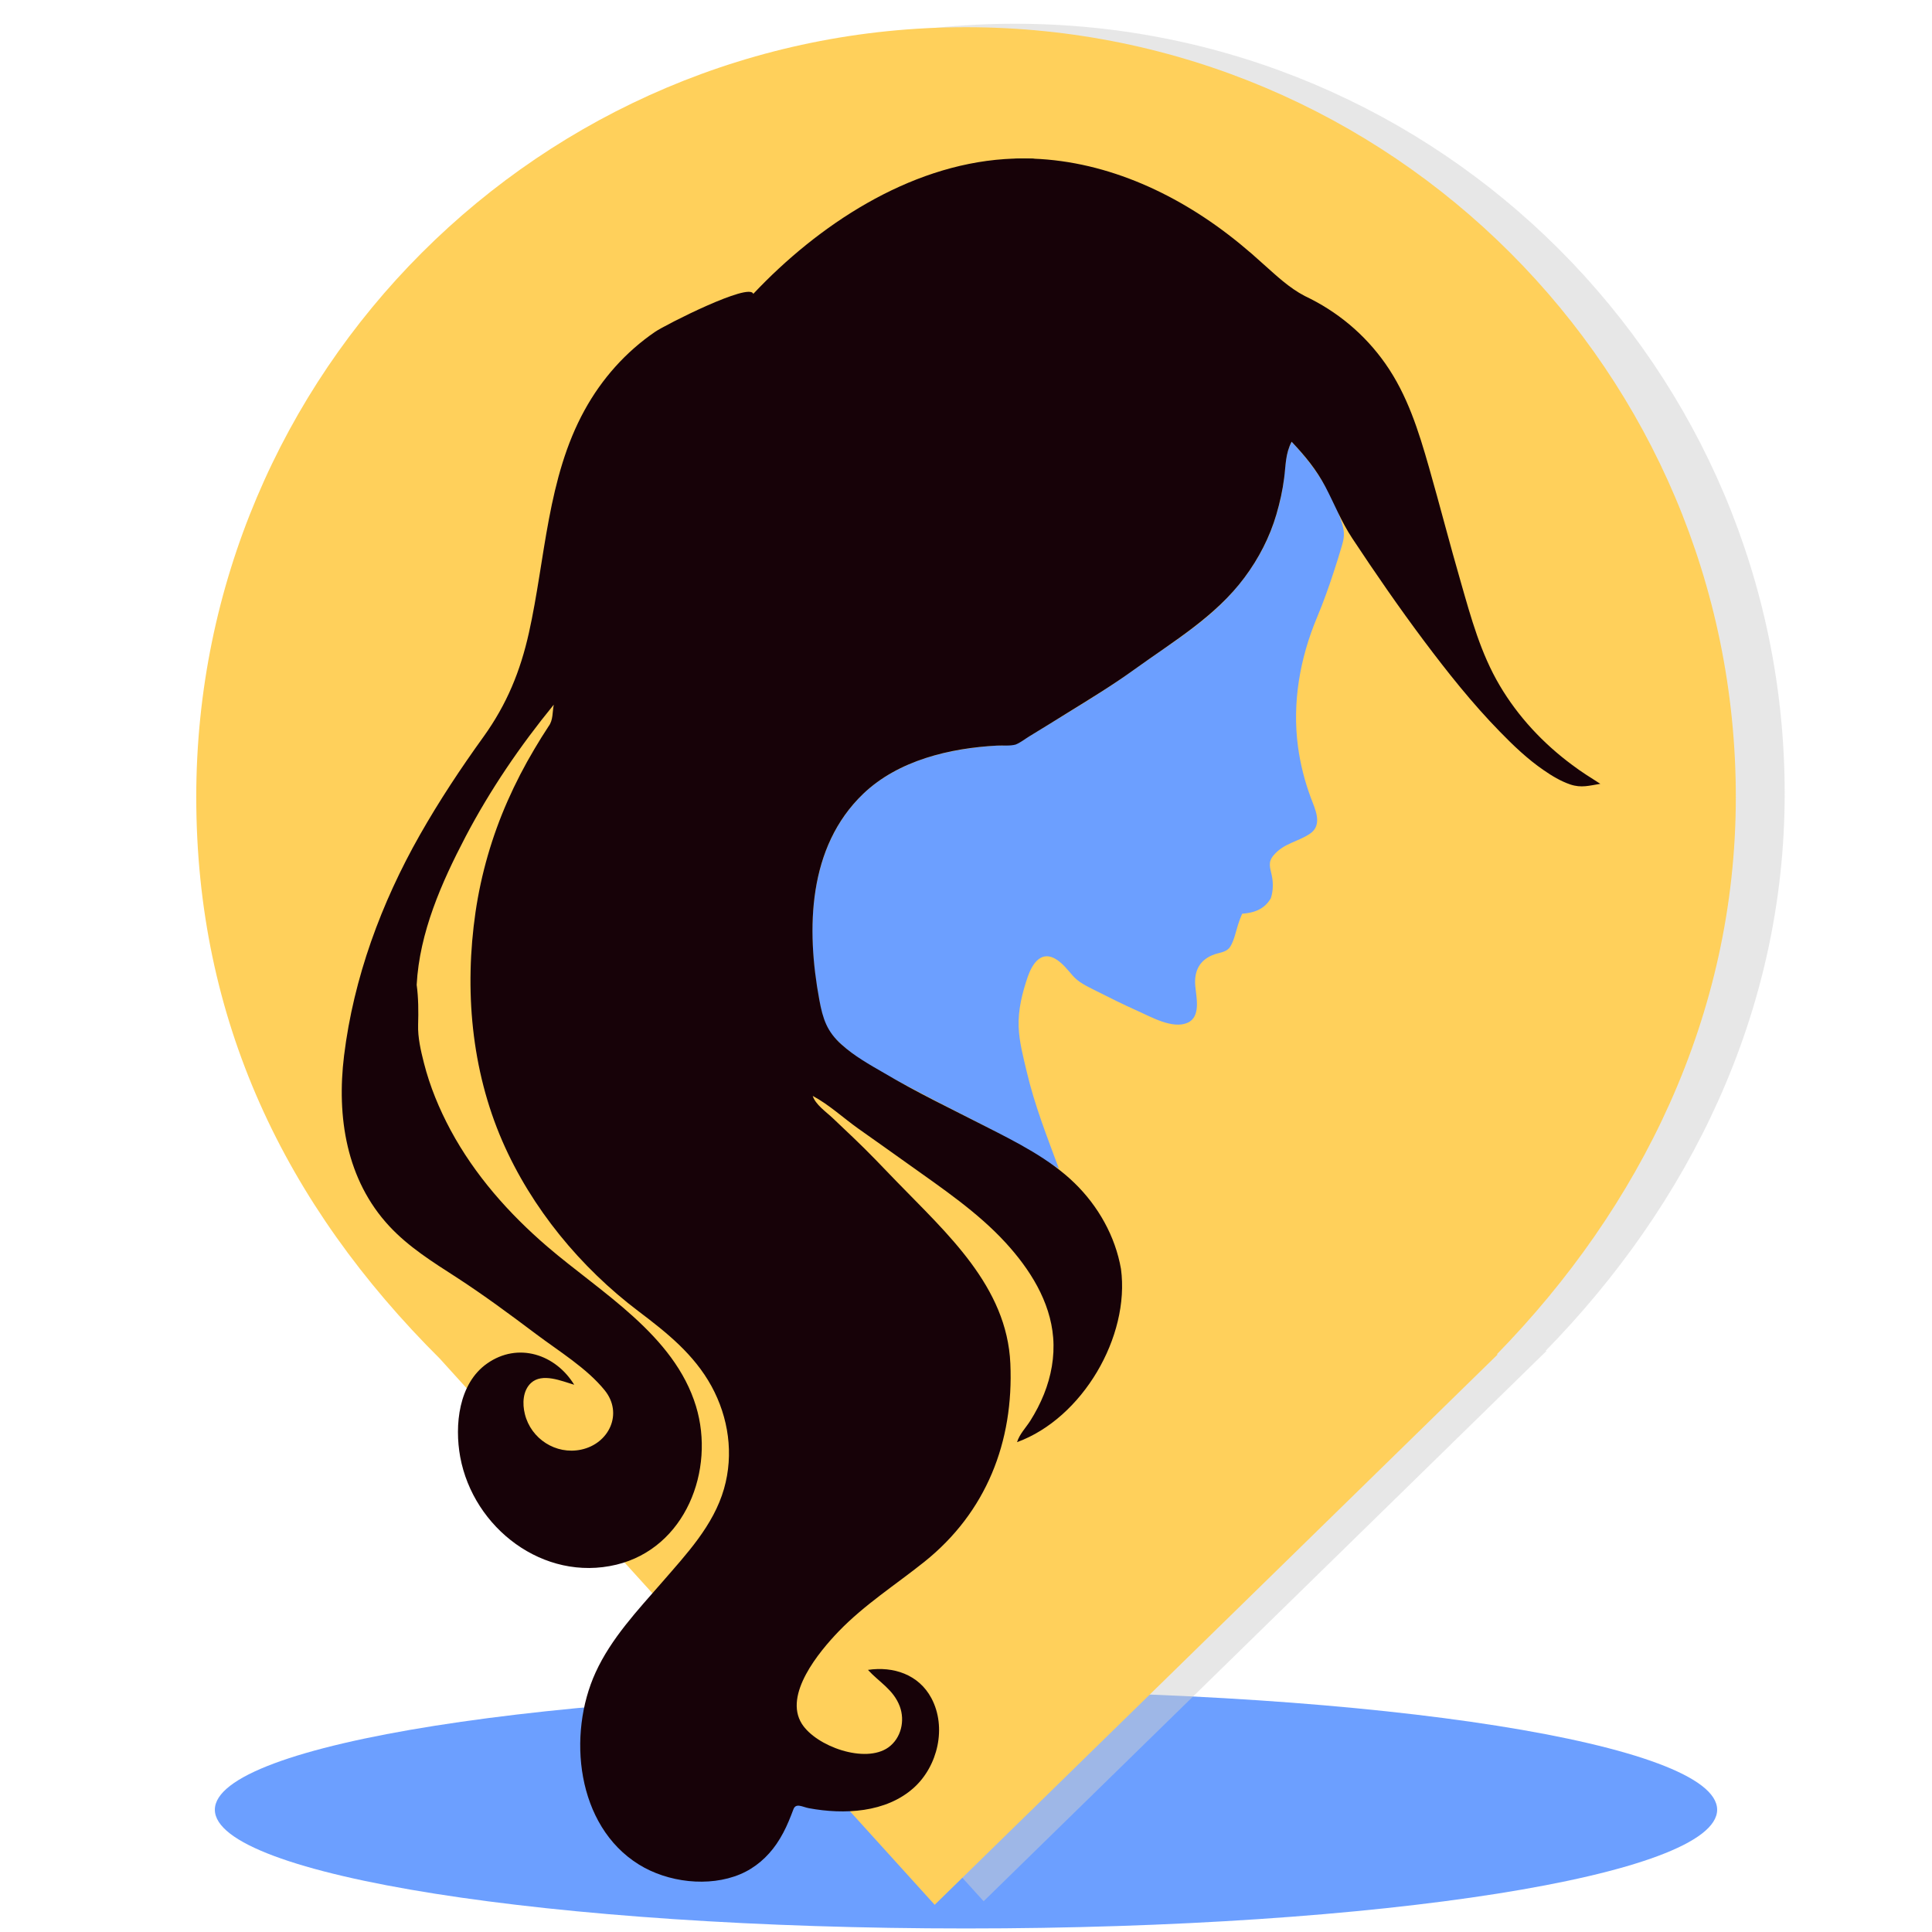
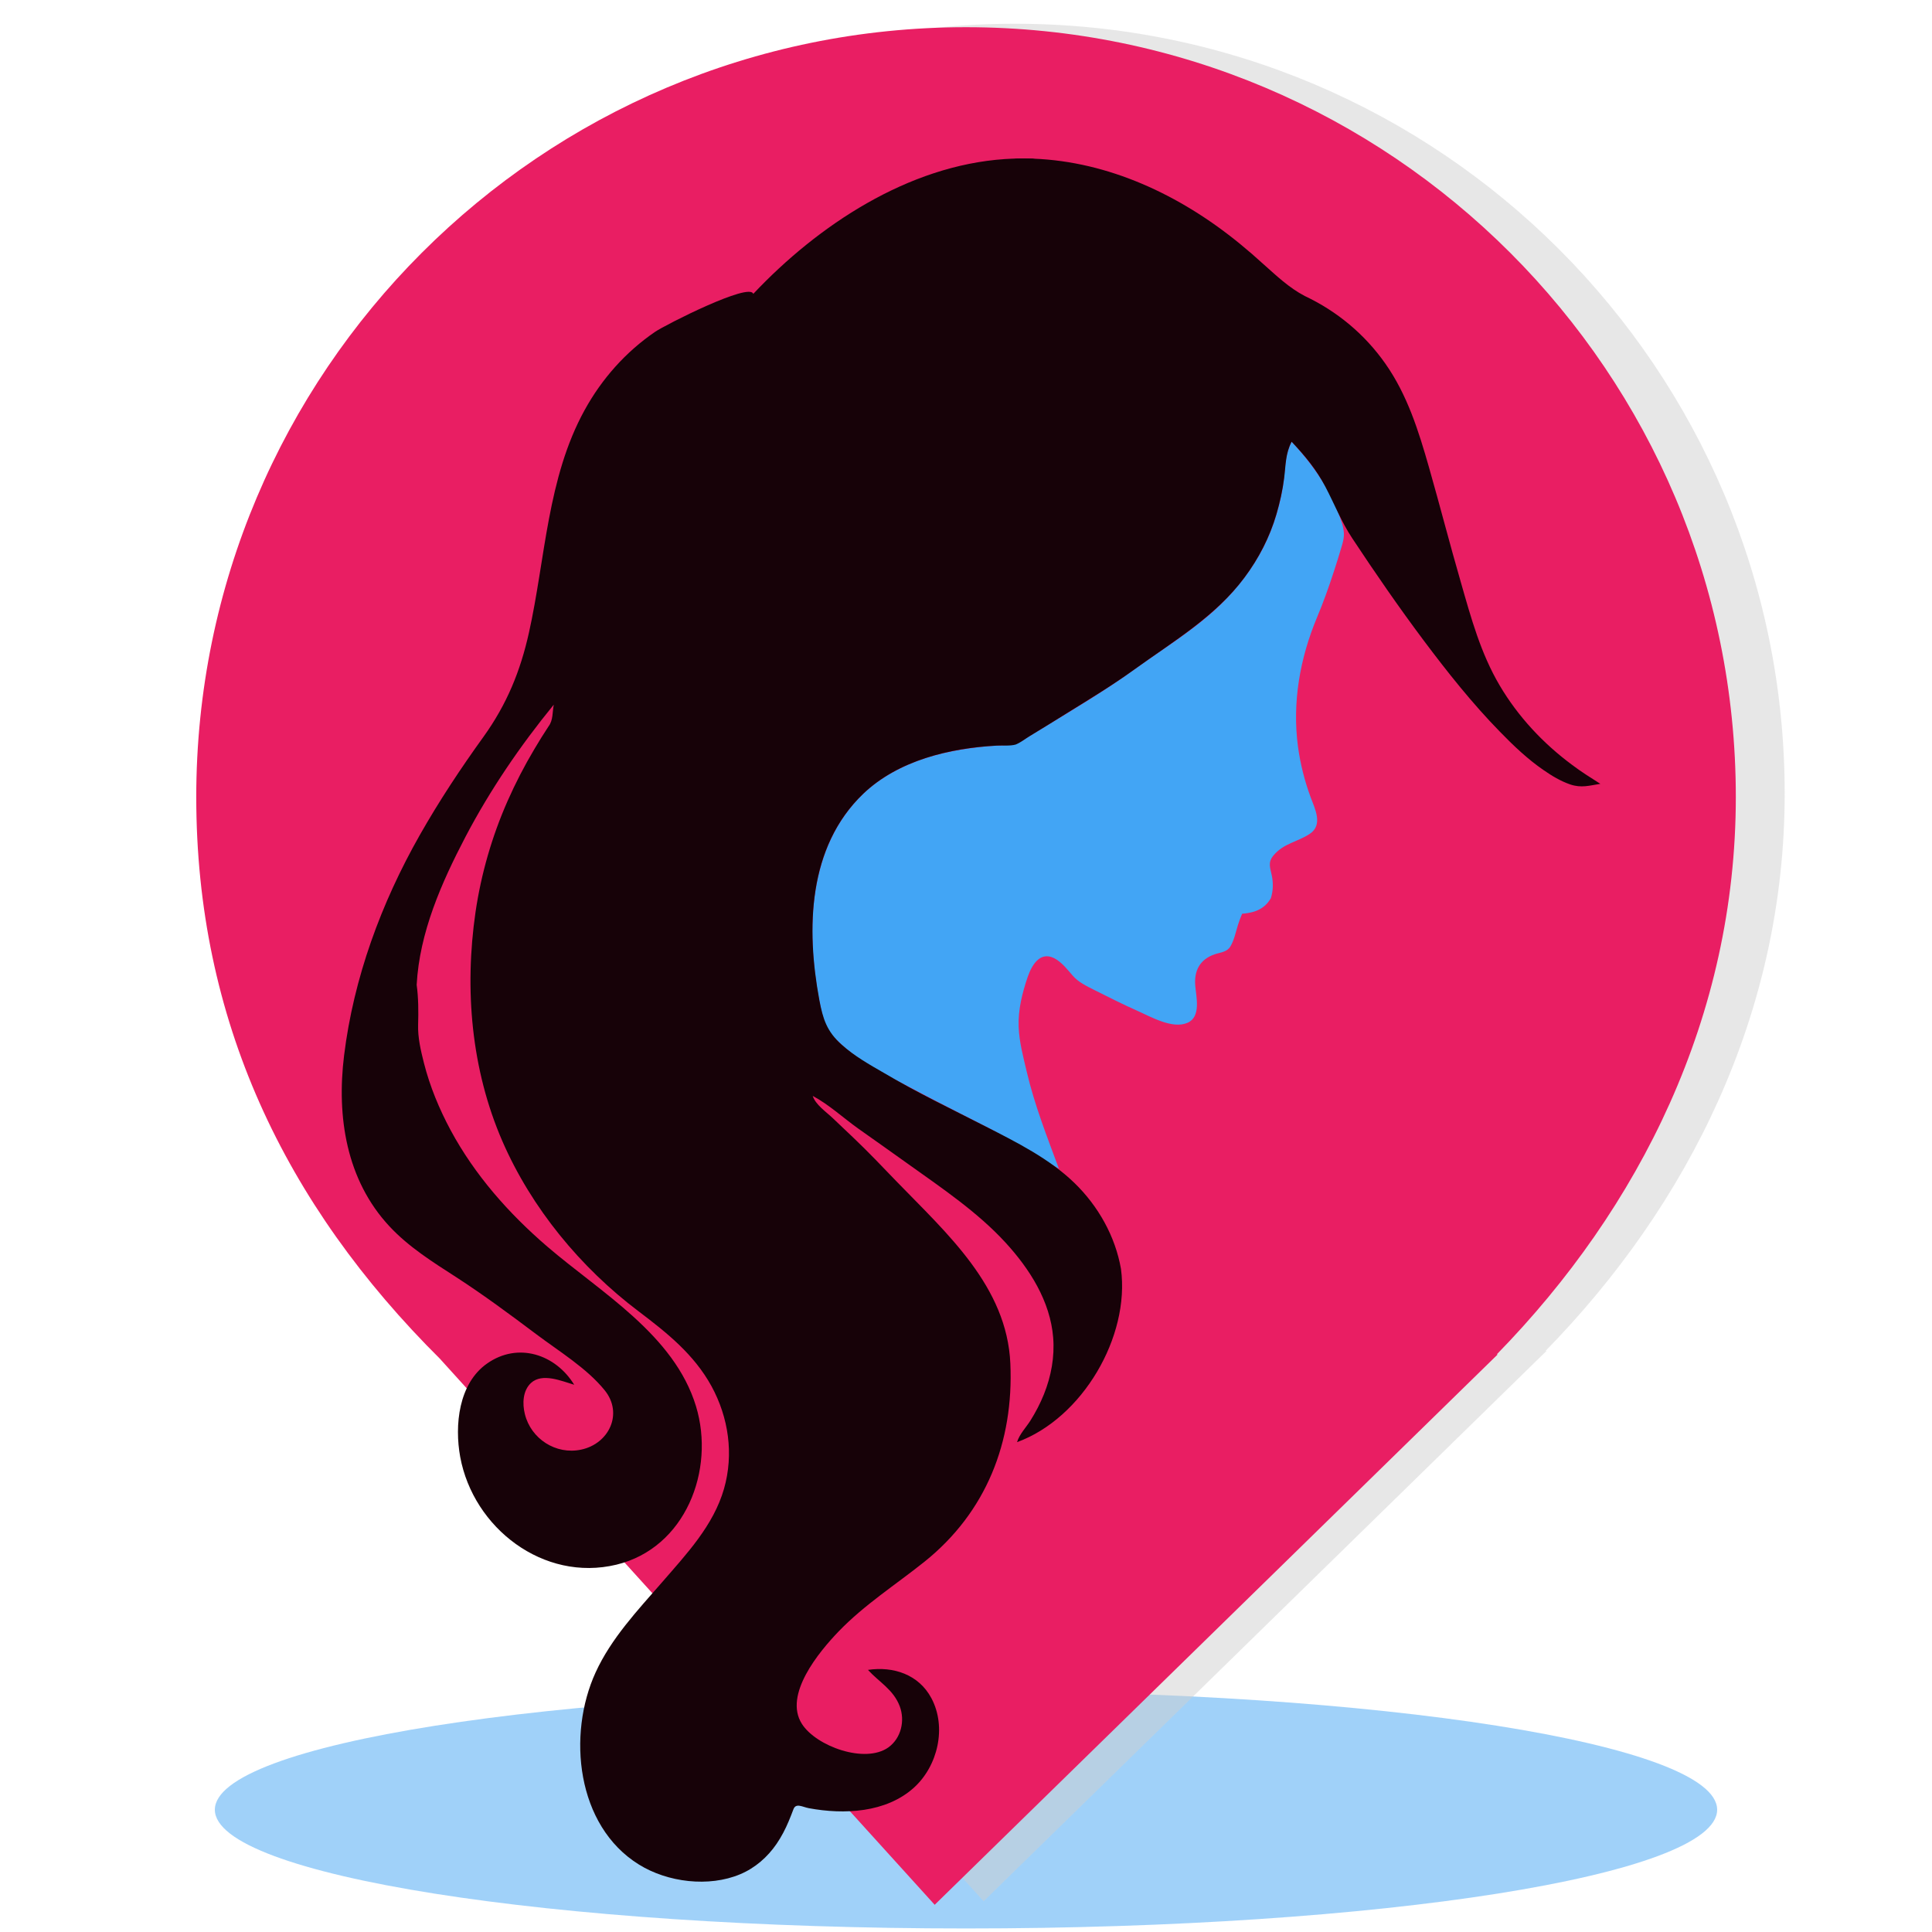
<svg xmlns="http://www.w3.org/2000/svg" style="isolation:isolate" viewBox="0 0 24 24" width="24pt" height="24pt">
  <defs>
-     <clipPath id="_clipPath_85kMEPg0pDScJhoHnCuvCwGzZfkDLW62">
+     <clipPath id="_clipPath_Sz2YjX0bIQrgrlnRTT4eAikBPEpcANBJ">
      <rect width="24" height="24" />
    </clipPath>
  </defs>
-   <g clip-path="url(#_clipPath_85kMEPg0pDScJhoHnCuvCwGzZfkDLW62)">
-     <ellipse vector-effect="non-scaling-stroke" cx="12" cy="22.481" rx="9.331" ry="1.475" fill="rgb(108,159,255)" />
+   <g clip-path="url(#_clipPath_Sz2YjX0bIQrgrlnRTT4eAikBPEpcANBJ)">
+     <ellipse vector-effect="non-scaling-stroke" cx="12" cy="22.481" rx="9.331" ry="1.475" fill="rgb(66,165,245)" fill-opacity="0.5" />
    <path d=" M 19.2 16.781 C 20.978 14.963 22.17 12.58 22.17 9.858 C 22.17 4.58 17.885 0.295 12.608 0.295 C 7.33 0.295 3.045 4.58 3.045 9.858 C 3.045 12.613 4.134 14.911 6.081 16.844 L 6.081 16.844 L 12.219 23.618 L 19.212 16.781 L 19.2 16.781 Z " fill="rgb(209,209,209)" fill-opacity="0.5" />
-     <path d=" M 18.593 16.825 C 20.37 15.006 21.563 12.624 21.563 9.901 C 21.563 4.623 17.278 0.338 12 0.338 C 6.722 0.338 2.438 4.623 2.438 9.901 C 2.438 12.657 3.526 14.954 5.474 16.888 L 5.473 16.888 L 11.611 23.662 L 18.605 16.825 L 18.593 16.825 Z " fill="rgb(255,208,91)" />
+     <path d=" M 18.593 16.825 C 20.37 15.006 21.563 12.624 21.563 9.901 C 21.563 4.623 17.278 0.338 12 0.338 C 6.722 0.338 2.438 4.623 2.438 9.901 C 2.438 12.657 3.526 14.954 5.474 16.888 L 5.473 16.888 L 11.611 23.662 L 18.605 16.825 L 18.593 16.825 Z " fill="rgb(233,30,99)" />
    <g>
      <g>
        <path d=" M 12.597 1.971 C 12.682 1.969 12.767 1.969 12.852 1.971 C 12.768 1.992 12.681 1.989 12.597 1.971 Z " fill="rgb(20,2,7)" vector-effect="non-scaling-stroke" stroke-width="0.001" stroke="rgb(20,2,7)" stroke-linejoin="miter" stroke-linecap="butt" stroke-miterlimit="4" />
      </g>
      <g>
-         <path d=" M 16.36 7.671 C 16.439 7.483 16.508 7.29 16.571 7.096 C 16.603 6.999 16.633 6.902 16.662 6.804 C 16.699 6.682 16.707 6.63 16.674 6.511 C 16.553 6.12 16.322 5.781 16.045 5.487 C 15.953 5.665 15.969 5.853 15.936 6.047 C 15.902 6.25 15.846 6.452 15.767 6.642 C 15.617 6.998 15.383 7.311 15.099 7.57 C 14.79 7.852 14.43 8.072 14.092 8.316 C 13.732 8.576 13.345 8.805 12.966 9.037 C 12.877 9.092 12.786 9.144 12.699 9.202 C 12.614 9.259 12.546 9.254 12.448 9.259 C 12.217 9.268 11.99 9.297 11.764 9.346 C 11.385 9.428 10.998 9.594 10.717 9.867 C 10.095 10.47 10.02 11.378 10.138 12.196 C 10.161 12.354 10.189 12.516 10.234 12.669 C 10.276 12.811 10.353 12.884 10.459 12.981 C 10.702 13.203 11.024 13.36 11.314 13.514 C 11.621 13.678 11.933 13.834 12.243 13.993 C 12.557 14.153 12.85 14.343 13.154 14.518 C 13.006 14.118 12.853 13.732 12.755 13.315 C 12.712 13.133 12.661 12.944 12.654 12.756 C 12.646 12.543 12.699 12.334 12.767 12.134 C 12.824 11.971 12.936 11.796 13.128 11.922 C 13.205 11.973 13.265 12.05 13.325 12.119 C 13.397 12.202 13.495 12.248 13.592 12.297 C 13.772 12.388 13.952 12.478 14.136 12.56 C 14.302 12.634 14.568 12.787 14.753 12.705 C 14.922 12.63 14.86 12.386 14.848 12.246 C 14.832 12.059 14.904 11.919 15.088 11.855 C 15.161 11.83 15.241 11.829 15.285 11.756 C 15.332 11.677 15.351 11.578 15.378 11.491 C 15.393 11.444 15.41 11.397 15.43 11.351 C 15.477 11.347 15.524 11.34 15.57 11.327 C 15.665 11.299 15.738 11.244 15.787 11.158 C 15.816 11.067 15.818 10.97 15.799 10.877 C 15.778 10.776 15.747 10.713 15.821 10.625 C 15.947 10.475 16.119 10.459 16.271 10.358 C 16.438 10.247 16.335 10.048 16.281 9.903 C 16.206 9.7 16.153 9.489 16.124 9.275 C 16.051 8.728 16.148 8.178 16.36 7.671 C 16.498 7.341 16.258 7.915 16.36 7.671 Z " fill="rgb(108,159,255)" />
+         <path d=" M 16.36 7.671 C 16.439 7.483 16.508 7.29 16.571 7.096 C 16.603 6.999 16.633 6.902 16.662 6.804 C 16.699 6.682 16.707 6.63 16.674 6.511 C 16.553 6.12 16.322 5.781 16.045 5.487 C 15.953 5.665 15.969 5.853 15.936 6.047 C 15.902 6.25 15.846 6.452 15.767 6.642 C 15.617 6.998 15.383 7.311 15.099 7.57 C 14.79 7.852 14.43 8.072 14.092 8.316 C 13.732 8.576 13.345 8.805 12.966 9.037 C 12.877 9.092 12.786 9.144 12.699 9.202 C 12.614 9.259 12.546 9.254 12.448 9.259 C 12.217 9.268 11.99 9.297 11.764 9.346 C 11.385 9.428 10.998 9.594 10.717 9.867 C 10.095 10.47 10.02 11.378 10.138 12.196 C 10.161 12.354 10.189 12.516 10.234 12.669 C 10.276 12.811 10.353 12.884 10.459 12.981 C 10.702 13.203 11.024 13.36 11.314 13.514 C 11.621 13.678 11.933 13.834 12.243 13.993 C 12.557 14.153 12.85 14.343 13.154 14.518 C 13.006 14.118 12.853 13.732 12.755 13.315 C 12.712 13.133 12.661 12.944 12.654 12.756 C 12.646 12.543 12.699 12.334 12.767 12.134 C 12.824 11.971 12.936 11.796 13.128 11.922 C 13.205 11.973 13.265 12.05 13.325 12.119 C 13.397 12.202 13.495 12.248 13.592 12.297 C 13.772 12.388 13.952 12.478 14.136 12.56 C 14.302 12.634 14.568 12.787 14.753 12.705 C 14.922 12.63 14.86 12.386 14.848 12.246 C 14.832 12.059 14.904 11.919 15.088 11.855 C 15.161 11.83 15.241 11.829 15.285 11.756 C 15.332 11.677 15.351 11.578 15.378 11.491 C 15.393 11.444 15.41 11.397 15.43 11.351 C 15.477 11.347 15.524 11.34 15.57 11.327 C 15.665 11.299 15.738 11.244 15.787 11.158 C 15.816 11.067 15.818 10.97 15.799 10.877 C 15.778 10.776 15.747 10.713 15.821 10.625 C 15.947 10.475 16.119 10.459 16.271 10.358 C 16.438 10.247 16.335 10.048 16.281 9.903 C 16.206 9.7 16.153 9.489 16.124 9.275 C 16.051 8.728 16.148 8.178 16.36 7.671 C 16.498 7.341 16.258 7.915 16.36 7.671 Z " fill="rgb(66,165,245)" />
        <path d=" M 19.531 9.503 C 19.169 9.235 18.858 8.902 18.629 8.514 C 18.394 8.116 18.274 7.676 18.148 7.236 C 18.01 6.76 17.887 6.28 17.751 5.804 C 17.622 5.353 17.483 4.907 17.21 4.518 C 16.954 4.153 16.611 3.867 16.208 3.677 C 16.01 3.573 15.858 3.426 15.692 3.279 C 15.506 3.109 15.311 2.948 15.106 2.802 C 14.339 2.256 13.43 1.913 12.482 1.976 C 11.282 2.057 10.164 2.795 9.357 3.651 C 9.315 3.502 8.262 4.037 8.138 4.122 C 7.772 4.372 7.475 4.707 7.262 5.095 C 6.798 5.937 6.776 6.937 6.571 7.858 C 6.464 8.339 6.296 8.748 6.008 9.15 C 5.724 9.544 5.455 9.95 5.215 10.373 C 4.736 11.217 4.393 12.146 4.274 13.114 C 4.181 13.872 4.301 14.657 4.837 15.233 C 5.076 15.49 5.376 15.678 5.668 15.866 C 6.009 16.087 6.334 16.328 6.659 16.572 C 6.94 16.784 7.289 16.995 7.512 17.271 C 7.744 17.558 7.567 17.935 7.218 18.008 C 6.905 18.074 6.596 17.874 6.52 17.566 C 6.488 17.438 6.493 17.276 6.596 17.18 C 6.737 17.05 6.979 17.157 7.133 17.202 C 6.902 16.824 6.435 16.668 6.051 16.938 C 5.696 17.187 5.645 17.706 5.717 18.099 C 5.88 18.981 6.751 19.655 7.657 19.437 C 8.515 19.23 8.887 18.262 8.646 17.469 C 8.375 16.58 7.464 16.057 6.798 15.485 C 6.319 15.073 5.899 14.598 5.598 14.04 C 5.456 13.775 5.34 13.496 5.266 13.204 C 5.227 13.05 5.189 12.888 5.194 12.729 C 5.199 12.569 5.198 12.392 5.176 12.234 C 5.211 11.583 5.485 10.964 5.783 10.394 C 6.089 9.811 6.462 9.264 6.879 8.754 C 6.861 8.844 6.873 8.945 6.815 9.022 C 6.754 9.115 6.694 9.21 6.638 9.306 C 6.514 9.514 6.403 9.729 6.305 9.951 C 6.111 10.391 5.977 10.855 5.907 11.331 C 5.768 12.289 5.853 13.284 6.241 14.177 C 6.603 15.008 7.211 15.745 7.933 16.29 C 8.286 16.557 8.621 16.824 8.838 17.219 C 9.051 17.609 9.117 18.064 8.994 18.494 C 8.863 18.951 8.527 19.306 8.223 19.657 C 7.92 20.005 7.593 20.351 7.399 20.775 C 7.045 21.548 7.159 22.68 7.937 23.162 C 8.293 23.383 8.805 23.447 9.196 23.282 C 9.381 23.204 9.534 23.07 9.647 22.905 C 9.707 22.817 9.756 22.723 9.797 22.625 C 9.818 22.576 9.837 22.526 9.856 22.476 C 9.887 22.392 9.97 22.448 10.048 22.462 C 10.485 22.543 11.006 22.52 11.353 22.207 C 11.65 21.938 11.763 21.457 11.57 21.095 C 11.413 20.801 11.098 20.697 10.782 20.744 C 10.924 20.899 11.098 20.988 11.177 21.196 C 11.244 21.375 11.195 21.591 11.037 21.706 C 10.747 21.914 10.138 21.693 9.961 21.414 C 9.731 21.051 10.176 20.518 10.417 20.267 C 10.738 19.934 11.124 19.688 11.482 19.402 C 12.252 18.786 12.594 17.911 12.551 16.939 C 12.509 15.98 11.761 15.321 11.137 14.676 C 10.961 14.493 10.786 14.309 10.602 14.134 C 10.517 14.052 10.43 13.971 10.344 13.889 C 10.264 13.813 10.13 13.722 10.096 13.614 C 10.296 13.72 10.478 13.889 10.662 14.02 C 10.87 14.168 11.079 14.314 11.286 14.463 C 11.703 14.761 12.143 15.057 12.491 15.436 C 12.791 15.763 13.047 16.164 13.083 16.617 C 13.102 16.856 13.058 17.095 12.969 17.318 C 12.923 17.433 12.865 17.544 12.799 17.649 C 12.744 17.735 12.664 17.816 12.634 17.915 C 13.446 17.619 14.039 16.604 13.925 15.762 C 13.854 15.357 13.643 14.983 13.349 14.697 C 13.038 14.394 12.628 14.189 12.243 13.993 C 11.823 13.778 11.393 13.573 10.987 13.332 C 10.801 13.225 10.611 13.118 10.453 12.975 C 10.273 12.814 10.222 12.659 10.178 12.421 C 10.014 11.539 10.034 10.522 10.723 9.861 C 11.159 9.444 11.801 9.293 12.386 9.262 C 12.459 9.258 12.547 9.269 12.617 9.249 C 12.679 9.224 12.734 9.179 12.79 9.145 C 12.946 9.05 13.101 8.955 13.256 8.858 C 13.537 8.684 13.824 8.51 14.092 8.316 C 14.574 7.968 15.098 7.66 15.459 7.175 C 15.636 6.938 15.773 6.673 15.856 6.389 C 15.899 6.242 15.933 6.091 15.952 5.939 C 15.973 5.776 15.967 5.637 16.045 5.487 C 16.21 5.662 16.352 5.833 16.464 6.046 C 16.578 6.263 16.663 6.483 16.799 6.688 C 17.084 7.119 17.377 7.544 17.687 7.958 C 17.981 8.35 18.288 8.737 18.631 9.088 C 18.798 9.26 18.976 9.43 19.174 9.566 C 19.278 9.638 19.387 9.704 19.507 9.745 C 19.645 9.791 19.742 9.759 19.88 9.737 C 19.762 9.662 19.643 9.588 19.531 9.503 C 19.391 9.4 19.643 9.588 19.531 9.503 Z " fill="rgb(23,2,8)" />
      </g>
    </g>
  </g>
</svg>
